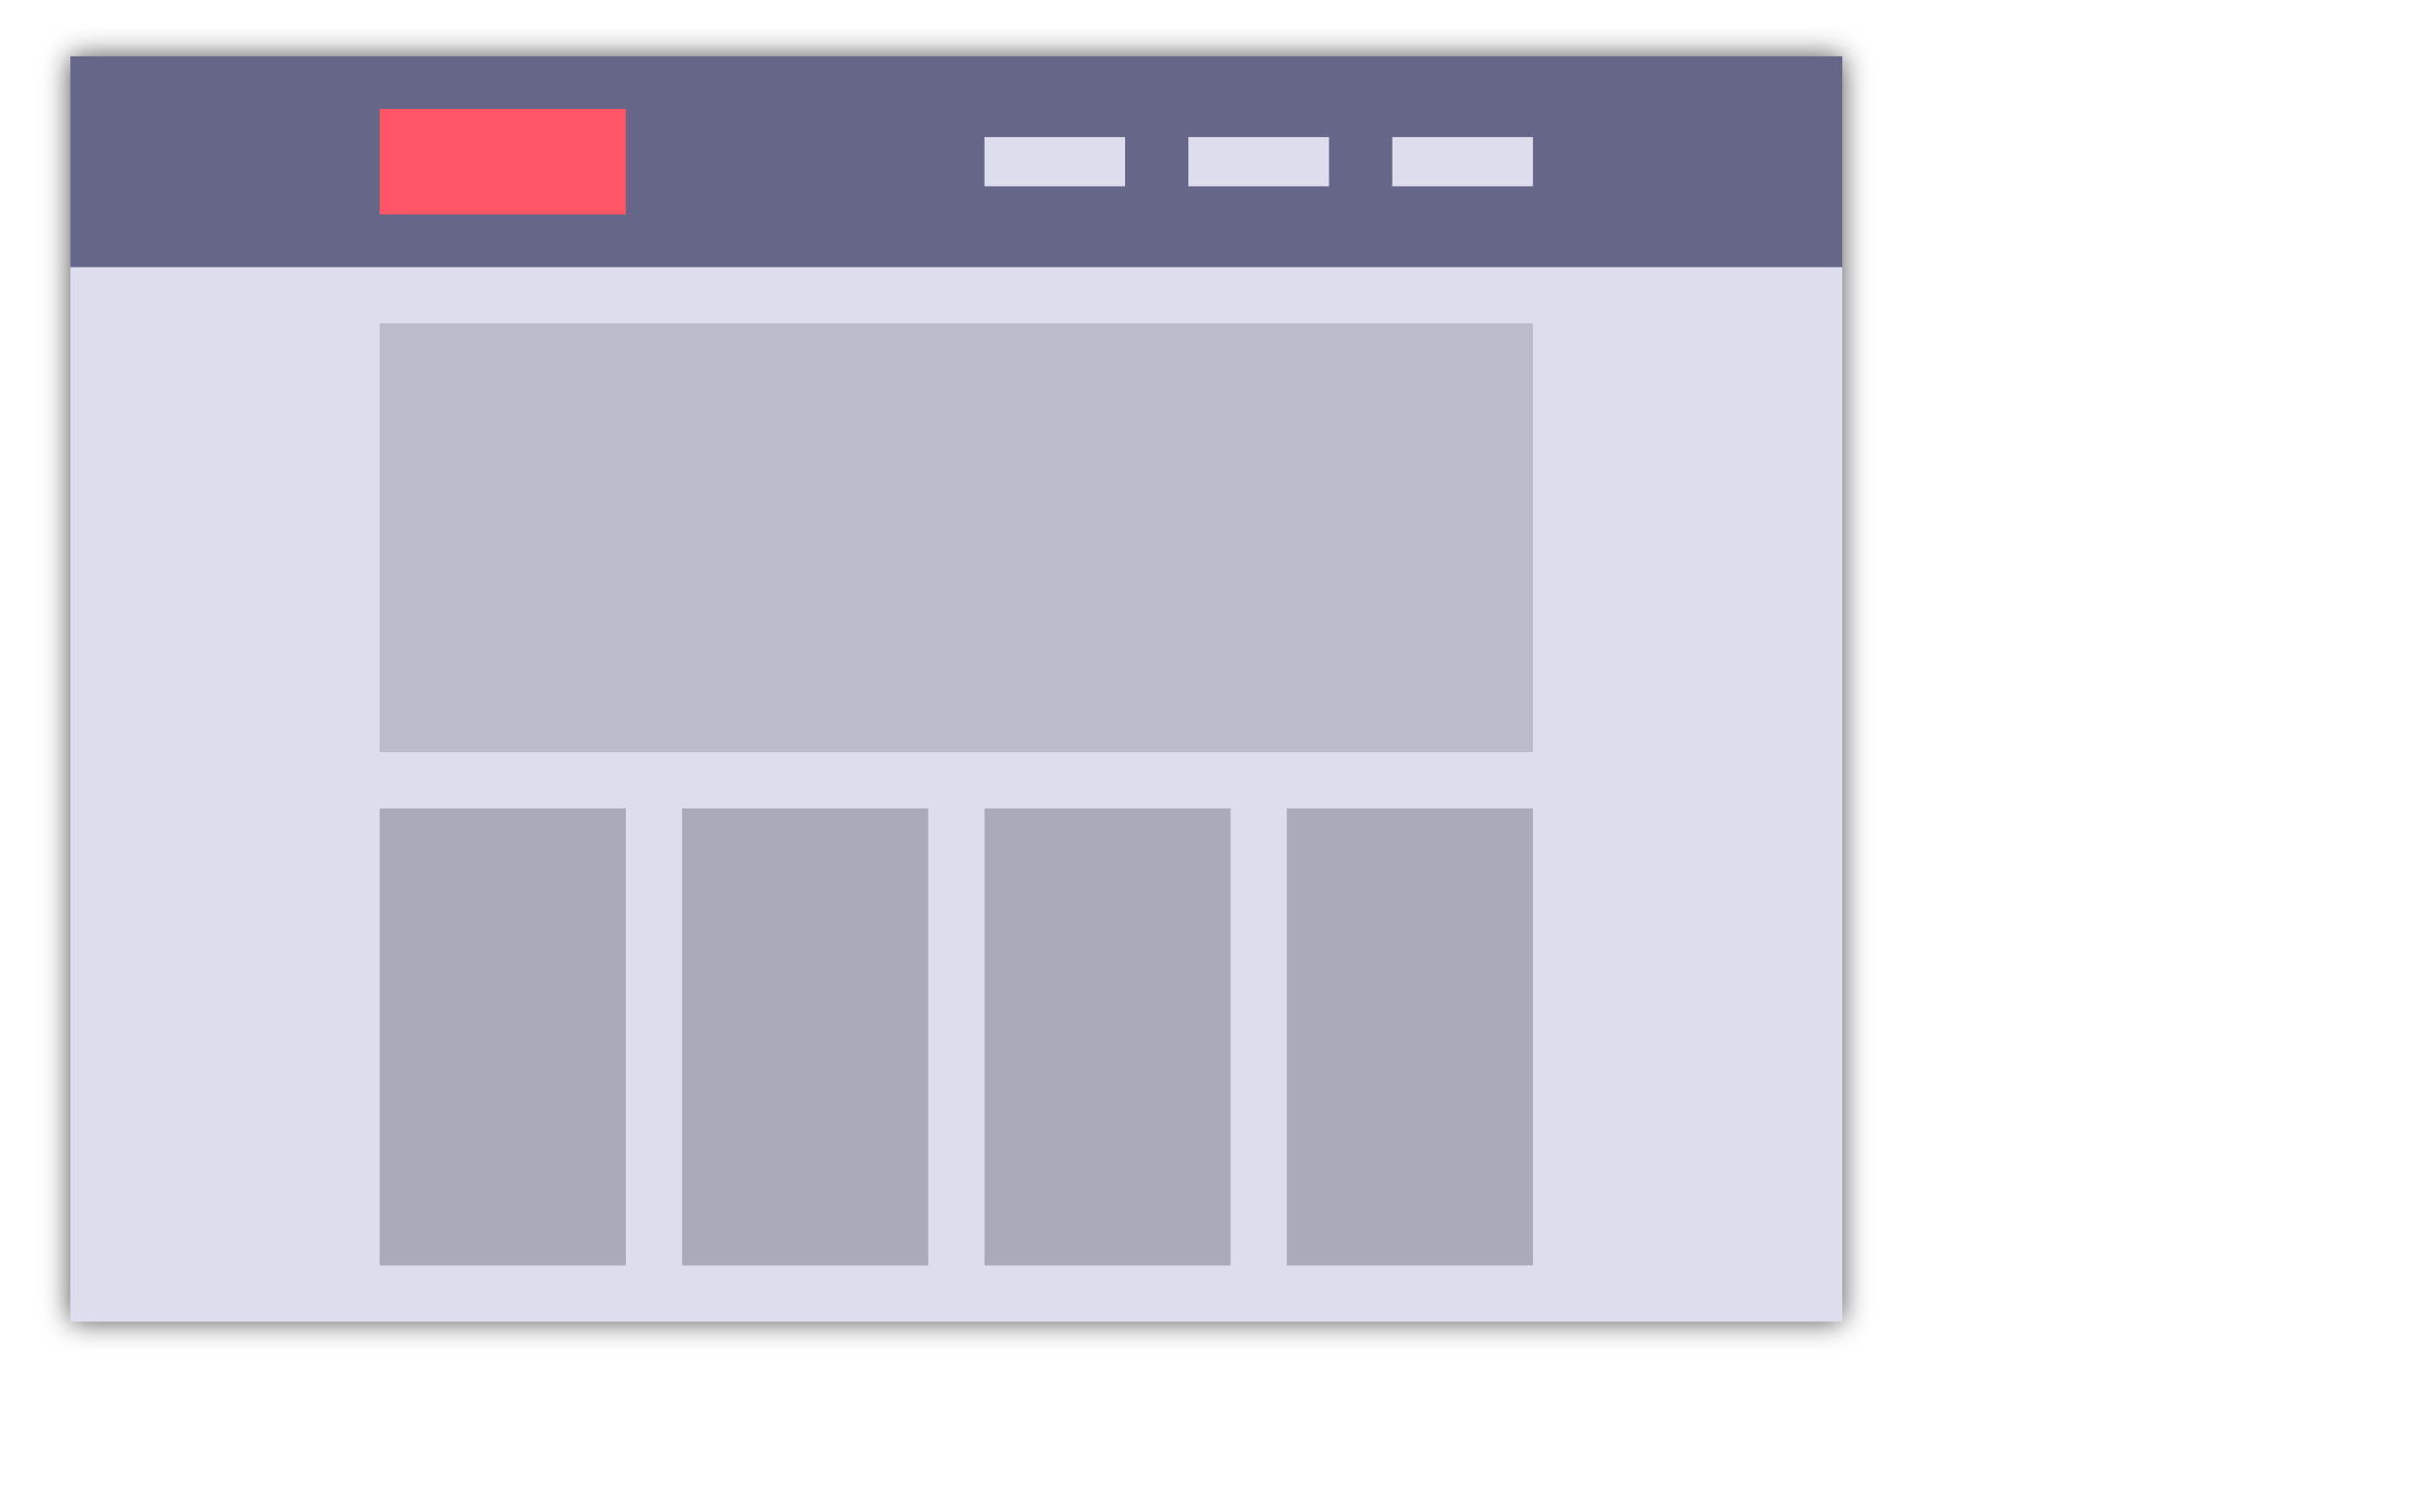
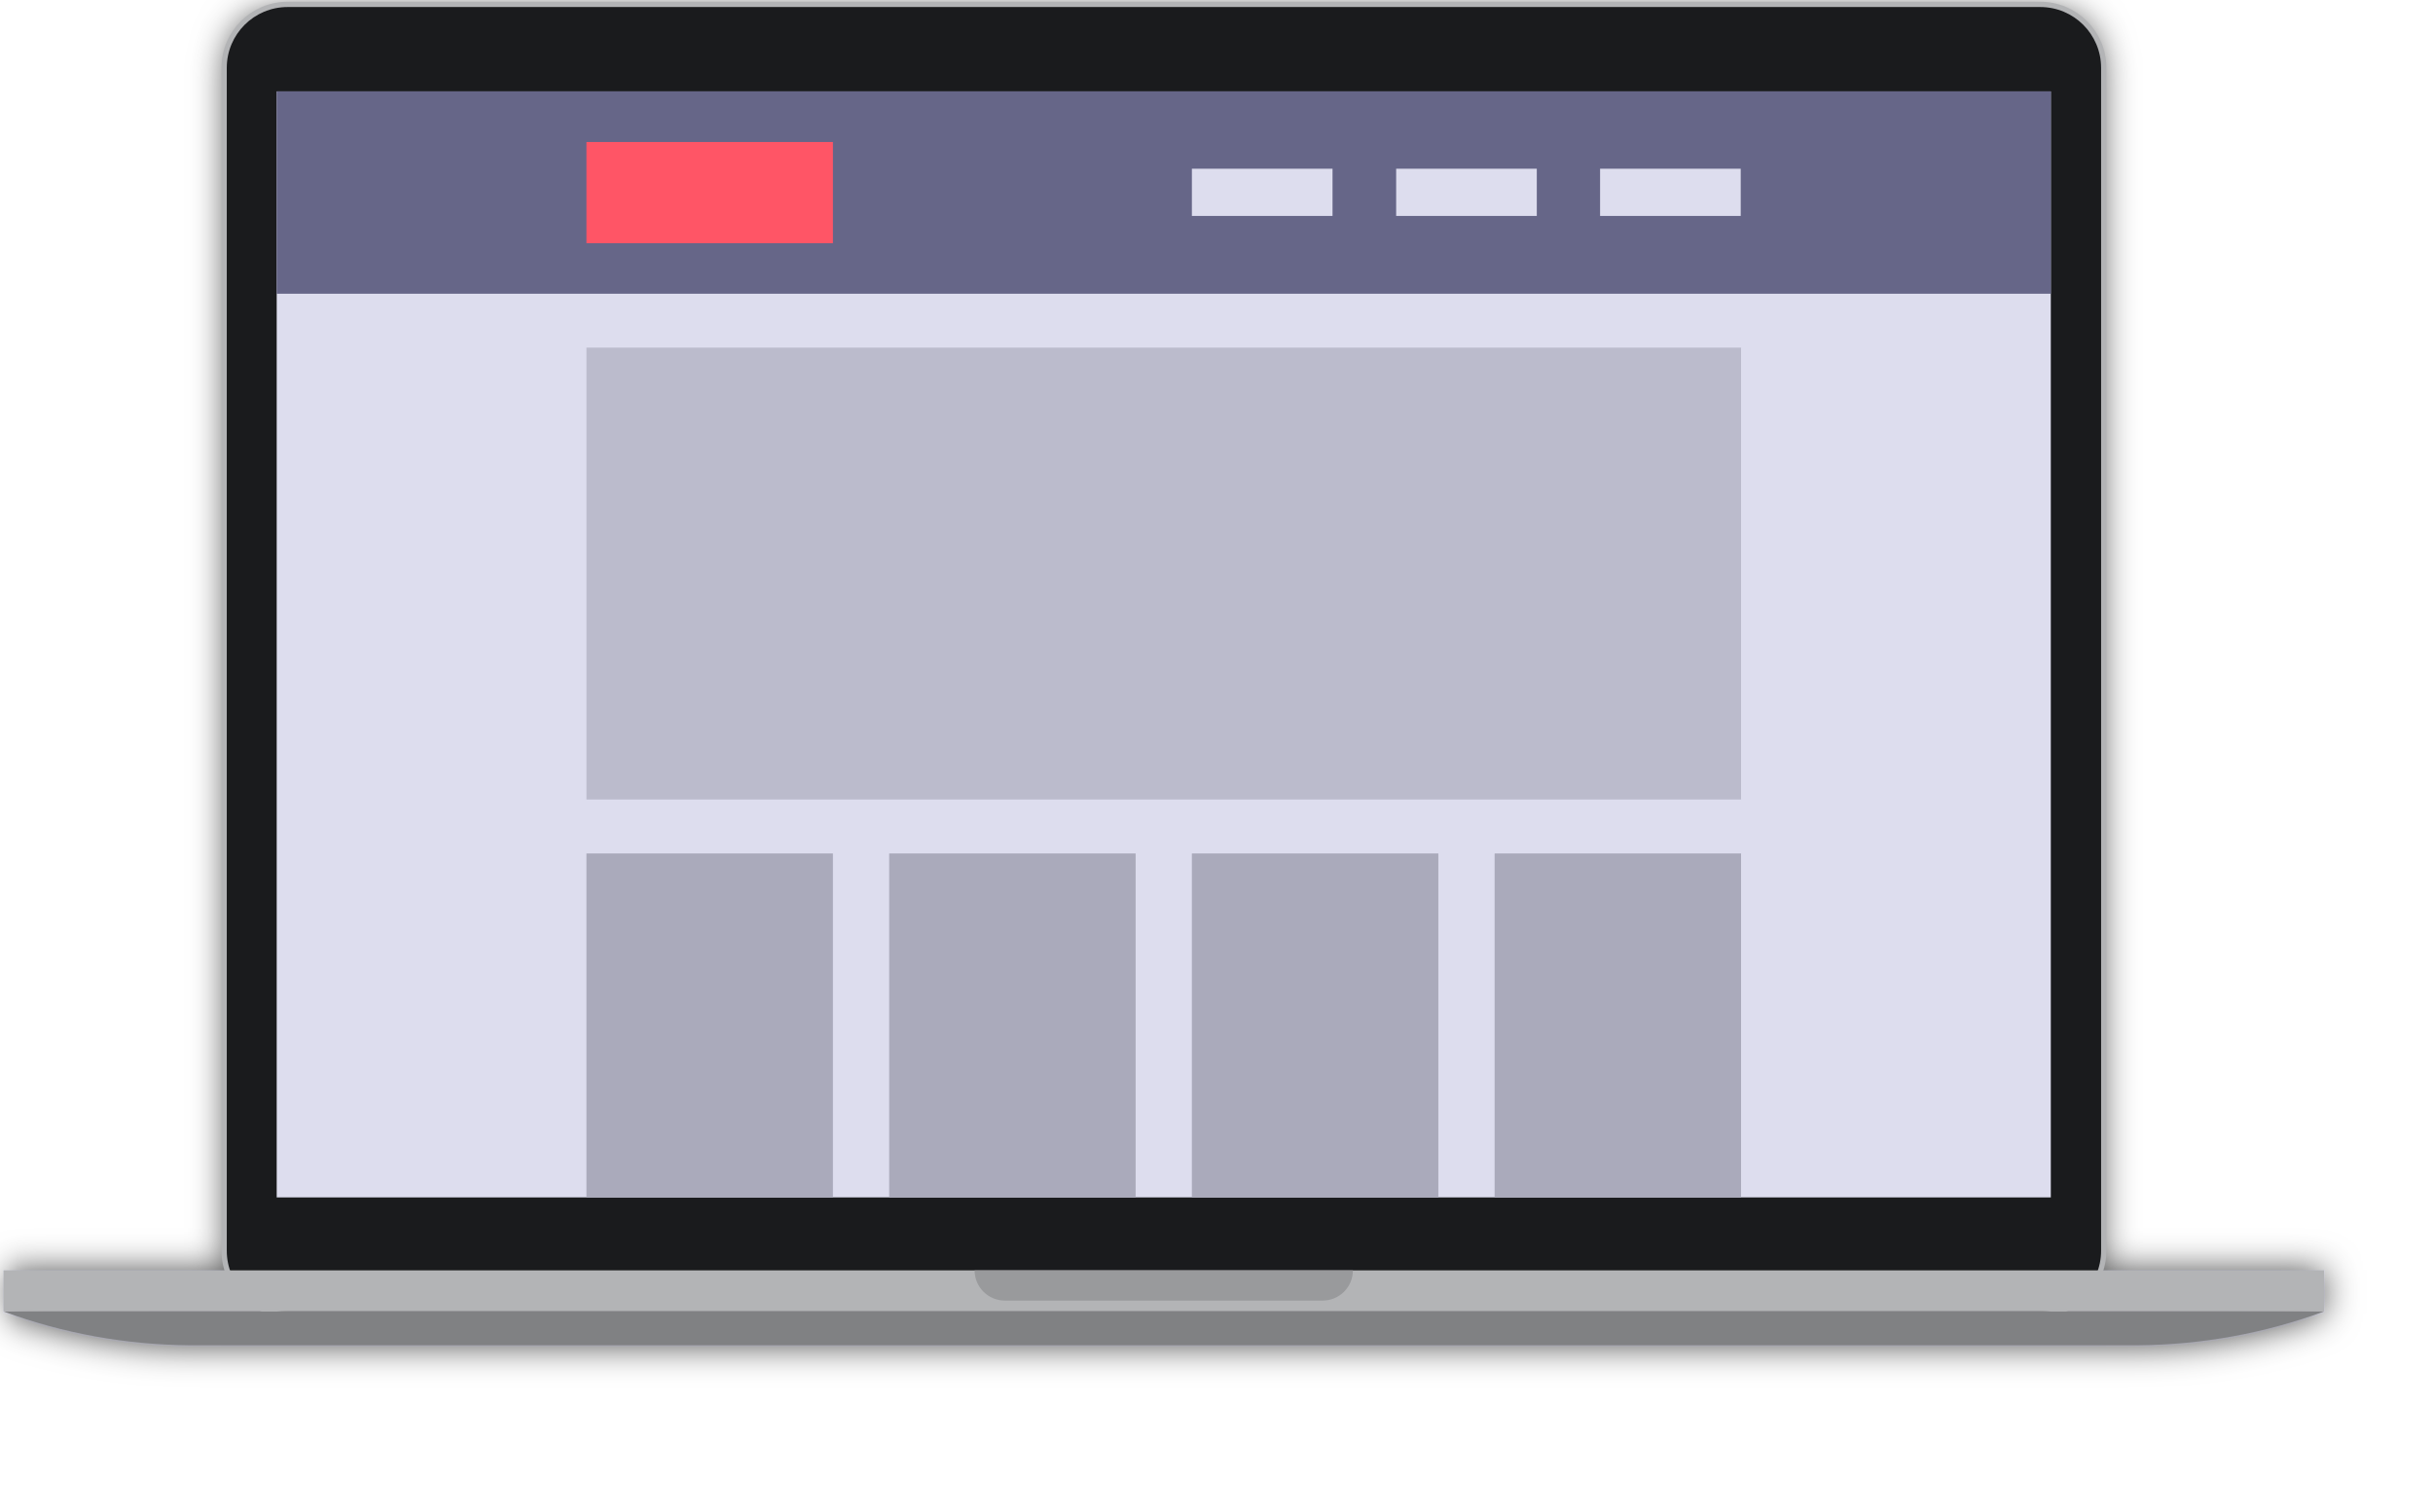
<svg xmlns="http://www.w3.org/2000/svg" viewBox="0 0 692 430">
  <defs>
    <filter id="a">
-       <feGaussianBlur stdDeviation="4" />
+       <feGaussianBlur stdDeviation="5" />
    </filter>
    <style>
- .cls-1 {opacity: 0.7; filter: url(#a)}
- .cls-2 {fill: #dde}
- .cls-3 {fill: #668}
- .cls-4 {fill: #aab}
- .cls-5 {fill: #bbc}
- .cls-6 {fill: #f56}
- </style>
+ 
+       .sdw {fill: #000010; opacity: 0.7; filter: url(#a)}
+ 
+       .b {
+         fill: none;
+         stroke: #b3b4b6;
+         stroke-width: 3px;
+       }
+ 
+       .c {
+         fill: #1a1b1d;
+       }
+ 
+       .d {
+         fill: #b3b4b6;
+       }
+ 
+       .e {
+         fill: #808183;
+       }
+ 
+       .f {
+         fill: #999a9c;
+       }
+ 
+       .g {
+         fill: #dde;
+       }
+ 
+       .h {
+         fill: #668;
+       }
+ 
+       .i {
+         fill: #aab;
+       }
+ 
+       .j {
+         fill: #bbc;
+       }
+ 
+       .k {
+         fill: #f56;
+       }
+     </style>
  </defs>
-   <rect class="cls-1" x="20" y="16" width="504" height="360" />
-   <rect class="cls-2" x="20" y="16" width="504" height="360" />
-   <rect class="cls-3" x="20" y="16" width="504" height="60" />
-   <rect class="cls-4" x="108" y="230" width="70" height="130" />
-   <rect class="cls-4" x="194" y="230" width="70" height="130" />
-   <rect class="cls-4" x="280" y="230" width="70" height="130" />
-   <rect class="cls-4" x="366" y="230" width="70" height="130" />
-   <rect class="cls-5" x="108" y="92" width="328" height="122" />
-   <rect class="cls-6" x="108" y="31" width="70" height="30" />
-   <rect class="cls-2" x="280" y="39" width="40" height="14" />
-   <rect class="cls-2" x="338" y="39" width="40" height="14" />
-   <rect class="cls-2" x="396" y="39" width="40" height="14" />
+   <path class="sdw" d="M596.6,361.4a17.2,17.2,0,0,0,.9-5.6V19.3A17.3,17.3,0,0,0,580.3,2H81.7A17.3,17.3,0,0,0,64.5,19.3V355.9a17.2,17.2,0,0,0,.9,5.6H1v11.7a156.8,156.8,0,0,0,52.8,9.6H608.2a156.8,156.8,0,0,0,52.8-9.6V361.4Z" />
+   <g>
+     <rect class="b" x="64.5" y="2" width="533.1" height="371.12" rx="17.3" ry="17.3" />
+     <rect class="c" x="64.5" y="2" width="533.1" height="371.12" rx="17.3" ry="17.3" />
+     <rect class="d" x="1" y="361.4" width="660" height="11.68" />
+     <path class="e" d="M1,373.1a156.8,156.8,0,0,0,52.8,9.6H608.2a156.8,156.8,0,0,0,52.8-9.6Z" />
+     <path class="f" d="M384.8,361.4a8.6,8.6,0,0,1-8.6,8.6H285.8a8.6,8.6,0,0,1-8.6-8.6Z" />
+   </g>
+   <g>
+     <rect class="g" x="78.7" y="26" width="504.6" height="314.65" />
+     <rect class="h" x="78.7" y="26" width="504.6" height="57.56" />
+     <rect class="i" x="166.8" y="242.8" width="70.1" height="97.85" />
+     <rect class="i" x="252.9" y="242.8" width="70.1" height="97.85" />
+     <rect class="i" x="339" y="242.8" width="70.1" height="97.85" />
+     <rect class="i" x="425.1" y="242.8" width="70.1" height="97.85" />
+     <rect class="j" x="166.8" y="98.9" width="328.4" height="128.55" />
+     <rect class="k" x="166.8" y="40.4" width="70.1" height="28.78" />
+     <rect class="g" x="339" y="48" width="40" height="13.43" />
+     <rect class="g" x="397.1" y="48" width="40" height="13.43" />
+     <rect class="g" x="455.1" y="48" width="40" height="13.43" />
+   </g>
</svg>
